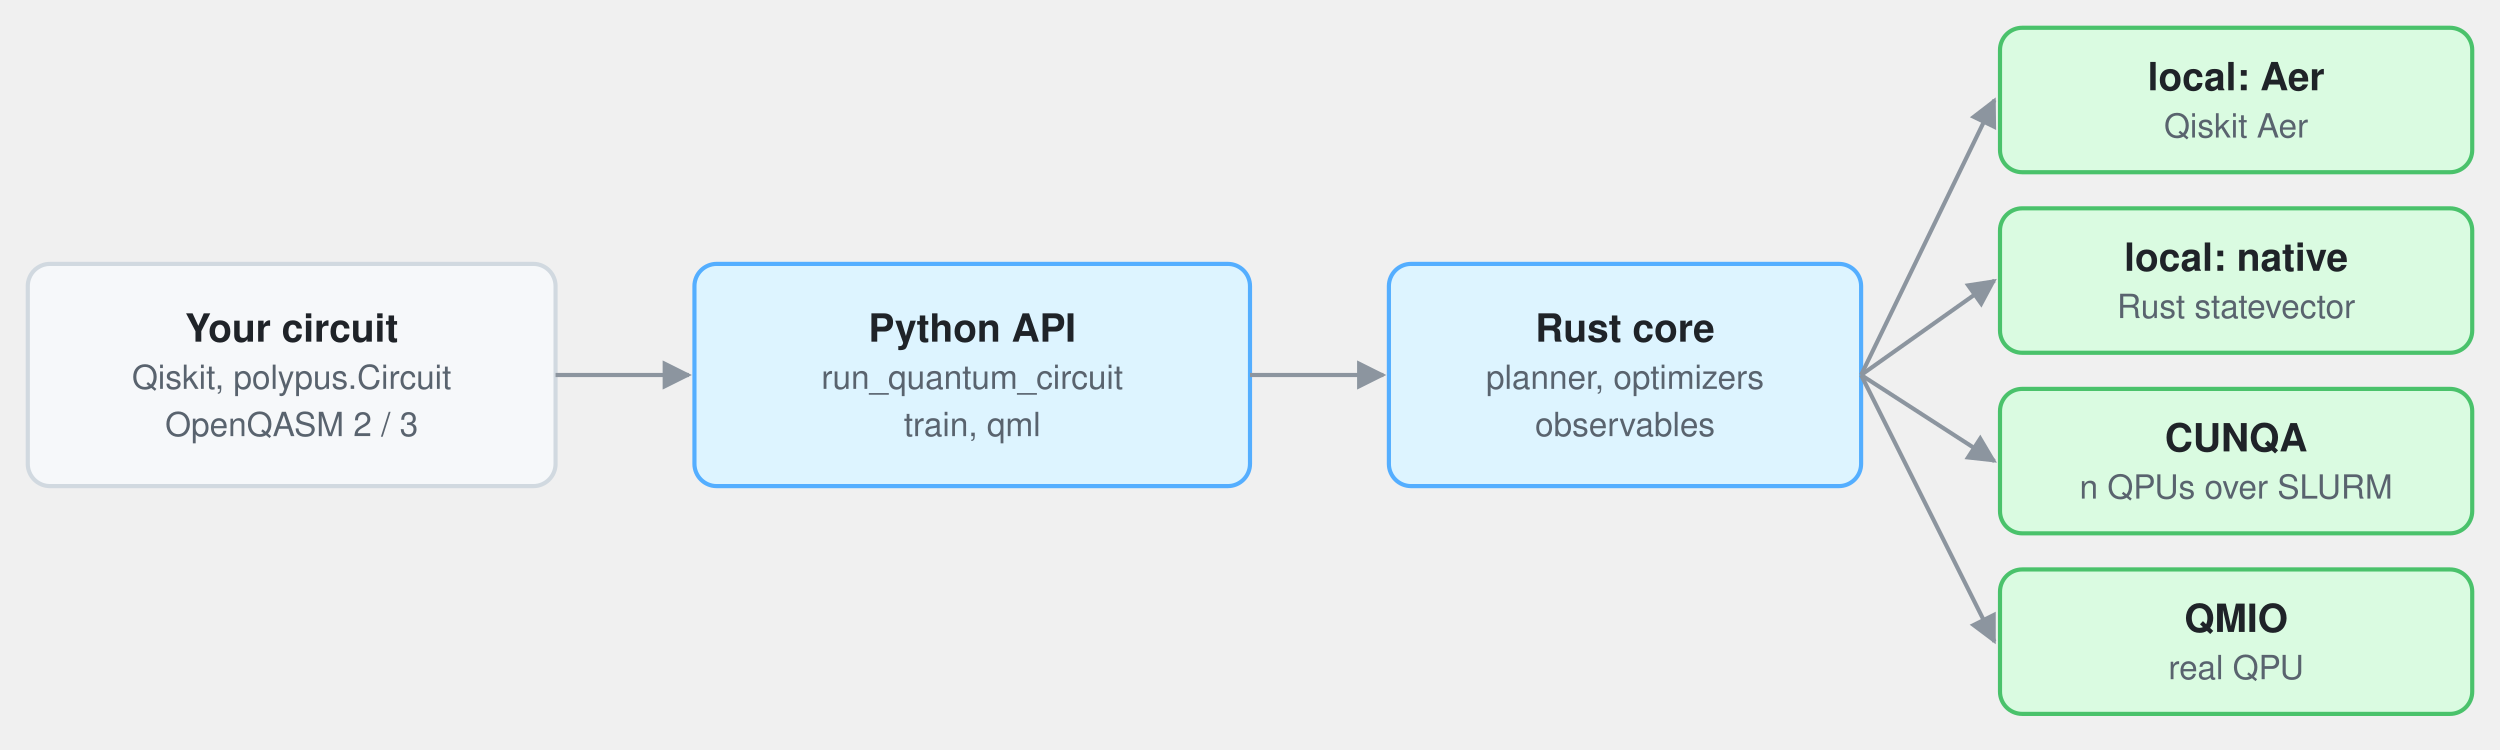
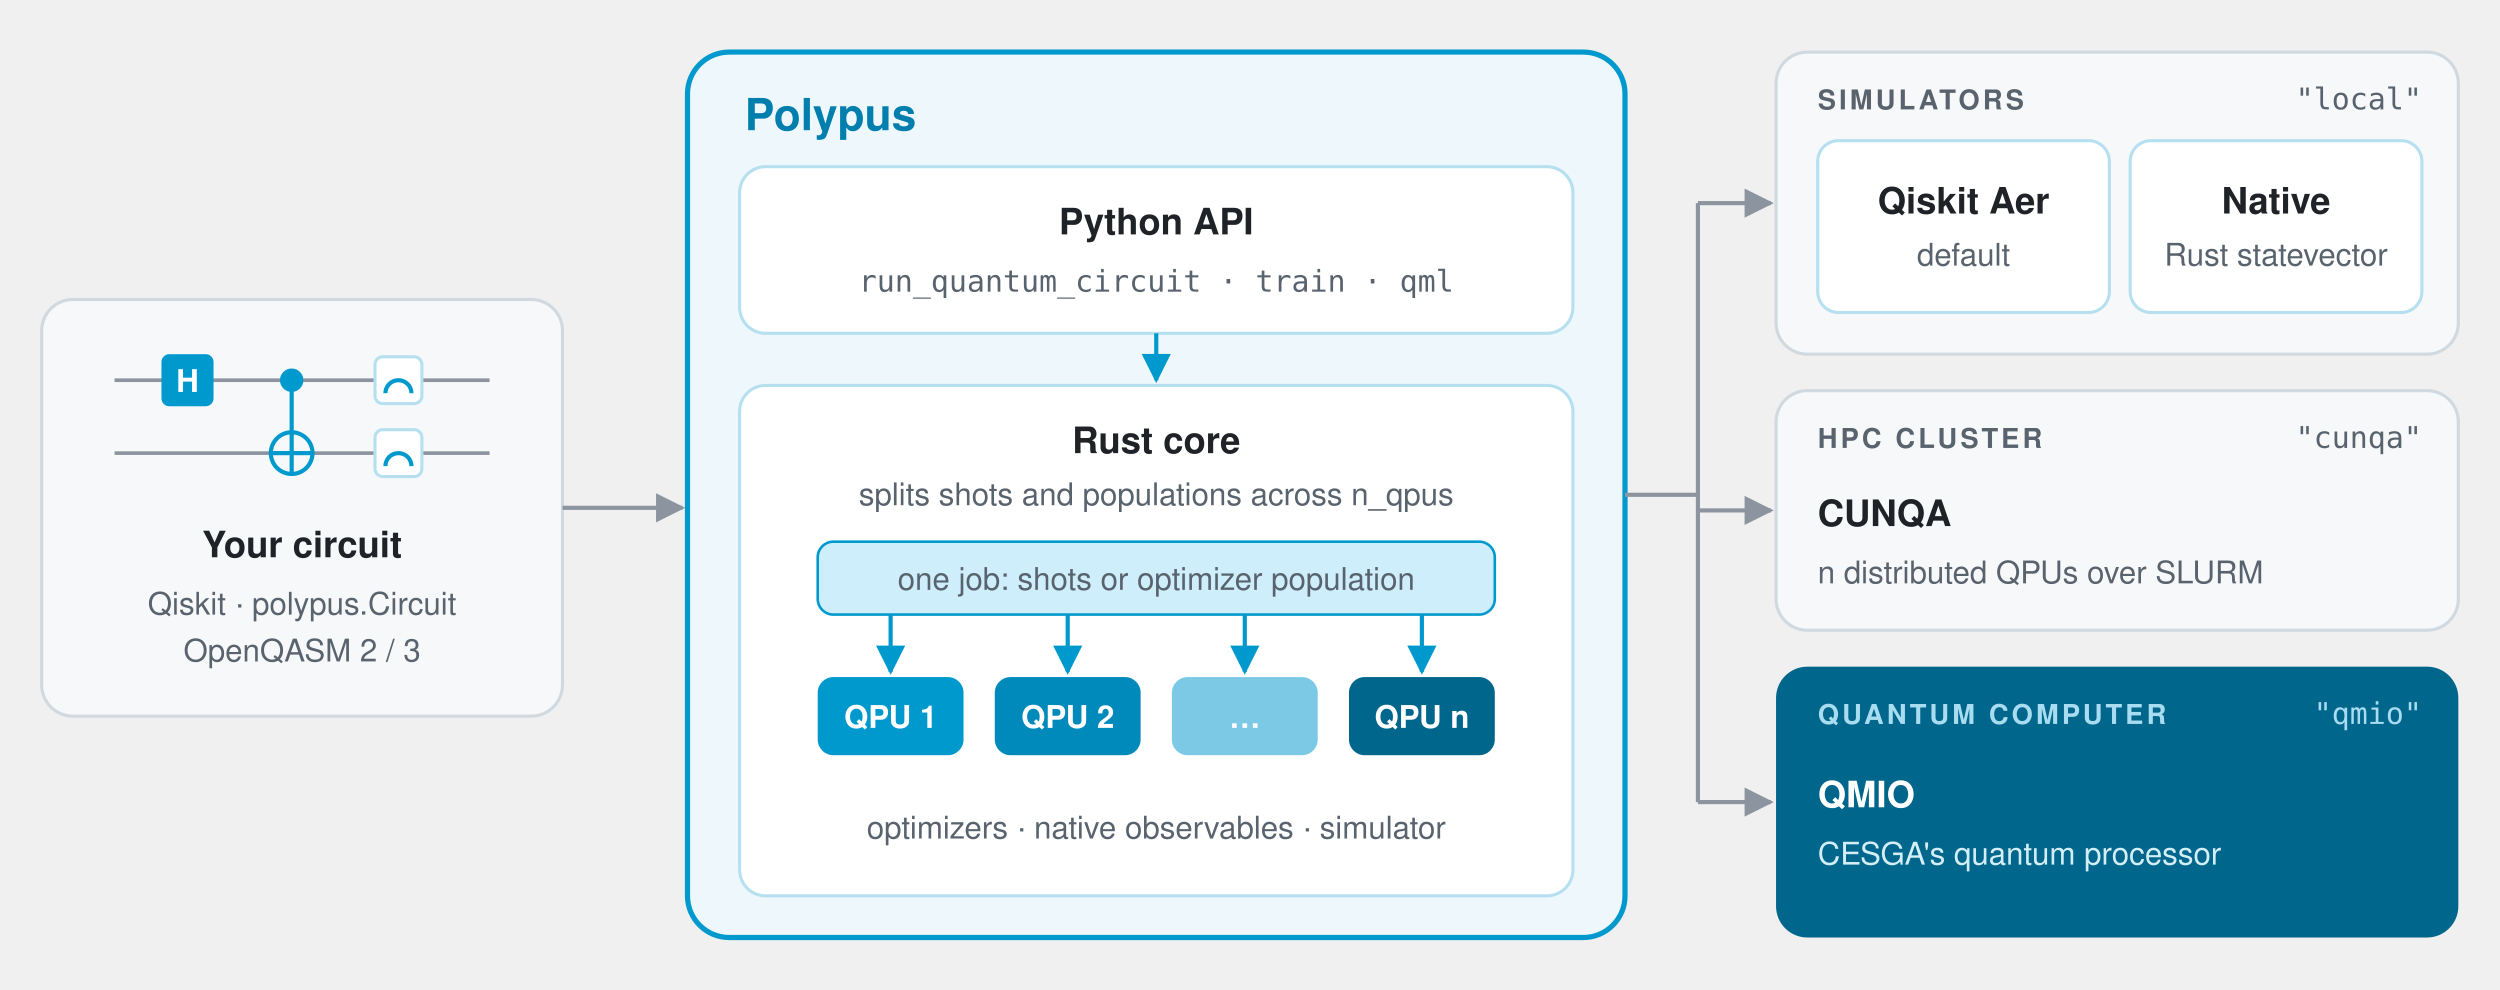
- <svg xmlns="http://www.w3.org/2000/svg" viewBox="0 0 900 270" width="900" height="270" role="img" aria-label="Polypus overview: circuits enter the Python API, the Rust core plans the work and runs it on local Aer, the native simulator, CUNQA or QMIO">
+ <svg xmlns="http://www.w3.org/2000/svg" viewBox="0 0 960 380" width="960" height="380" role="img" aria-label="Polypus overview: your circuit enters the Python API; the Rust core splits shots and optimizer populations across n QPUs and runs them on local simulators (Qiskit Aer, native Rust), on an HPC cluster through CUNQA, or on the QMIO quantum computer">
  <style>
- rect{stroke-width:1.5}
- .n{fill:#f6f8fa;stroke:#d1d9e0}.p{fill:#ddf4ff;stroke:#54aeff}.b{fill:#dafbe1;stroke:#4ac26b}
- text{fill:#1f2328;text-anchor:middle;font-family:-apple-system,BlinkMacSystemFont,"Segoe UI",Helvetica,Arial,sans-serif}
- .t{font-size:14px;font-weight:600}.s{font-size:12px;fill:#59636e}
- .a{stroke:#8c959f;stroke-width:1.5}.ah{fill:#8c959f}
- @media (prefers-color-scheme:dark){.n{fill:#151b23;stroke:#3d444d}.p{fill:#0c2d6b;stroke:#1f6feb}.b{fill:#0f3d1f;stroke:#2ea043}text{fill:#e6edf3}.s{fill:#9198a1}.a{stroke:#656c76}.ah{fill:#656c76}}
+ text{font-family:-apple-system,BlinkMacSystemFont,"Segoe UI",Helvetica,Arial,sans-serif;fill:#1f2328}
+ .c{text-anchor:middle}.t{font-size:14px;font-weight:600}.h{font-size:17px;font-weight:700;fill:#007ead}
+ .s{font-size:12px;fill:#59636e}.m{font-family:ui-monospace,SFMono-Regular,Menlo,Consolas,monospace;font-size:11.5px;fill:#59636e}
+ .k{font-size:10.5px;font-weight:700;letter-spacing:1.2px;fill:#59636e}.tag{text-anchor:end}
+ .n{fill:#f6f8fa;stroke:#d1d9e0;stroke-width:1.2}.card{fill:#ffffff;stroke:#b6e0f0;stroke-width:1.2}
+ .brand{fill:#eef8fc;stroke:#0099cd;stroke-width:2}.bar{fill:#cdeefa;stroke:#0099cd;stroke-width:1}
+ .q1{fill:#0099cd}.q2{fill:#008abb}.q3{fill:#7cc9e6}.q4{fill:#00668c}.w{fill:#ffffff;font-size:12px;font-weight:600}
+ .qpu{fill:#00668c}.qt{fill:#ffffff}.qs{fill:#d4eef8}.qk{fill:#a8dcf0}
+ .a{stroke:#8c959f;stroke-width:1.6;fill:none}.ab{stroke:#0099cd;stroke-width:1.6;fill:none}.ah{fill:#8c959f}.abh{fill:#0099cd}
+ .wire{stroke:#8c959f;stroke-width:1.4}.g{fill:#0099cd}.gs{stroke:#0099cd;stroke-width:1.6;fill:none}
+ @media (prefers-color-scheme:dark){
+ text{fill:#e6edf3}.h{fill:#4cc3ec}.s,.m,.k{fill:#9198a1}
+ .n{fill:#151b23;stroke:#3d444d}.card{fill:#0d1117;stroke:#1f4d63}.brand{fill:#0a2633;stroke:#1aa7d9}.bar{fill:#0d3a4d;stroke:#1aa7d9}
+ .q3{fill:#2d7f9e}.qpu{fill:#007ead}.qt,.w{fill:#ffffff}.qs{fill:#d4eef8}.qk{fill:#bfe6f5}
+ .a{stroke:#656c76}.ah{fill:#656c76}.wire{stroke:#656c76}
+ }
</style>
  <defs>
    <marker id="m" viewBox="0 0 10 10" refX="9" refY="5" markerWidth="7" markerHeight="7" orient="auto">
      <path d="M0,0L10,5L0,10z" class="ah" />
    </marker>
+     <marker id="mb" viewBox="0 0 10 10" refX="9" refY="5" markerWidth="7" markerHeight="7" orient="auto">
+       <path d="M0,0L10,5L0,10z" class="abh" />
+     </marker>
  </defs>
-   <rect class="n" x="10" y="95" width="190" height="80" rx="8" />
-   <text x="105.0" y="123.0" class="t">Your circuit</text>
-   <text x="105.0" y="140.0" class="s">Qiskit, polypus.Circuit</text>
-   <text x="105.0" y="157.0" class="s">OpenQASM 2 / 3</text>
-   <rect class="p" x="250" y="95" width="200" height="80" rx="8" />
-   <text x="350.0" y="123.0" class="t">Python API</text>
-   <text x="350.0" y="140.0" class="s">run_quantum_circuit</text>
-   <text x="350.0" y="157.0" class="s">train, qml</text>
-   <rect class="p" x="500" y="95" width="170" height="80" rx="8" />
-   <text x="585.0" y="123.0" class="t">Rust core</text>
-   <text x="585.0" y="140.0" class="s">planner, optimizers</text>
-   <text x="585.0" y="157.0" class="s">observables</text>
-   <line x1="200" y1="135" x2="248" y2="135" class="a" marker-end="url(#m)" />
-   <line x1="450" y1="135" x2="498" y2="135" class="a" marker-end="url(#m)" />
-   <rect class="b" x="720" y="10" width="170" height="52" rx="8" />
-   <text x="805.0" y="32.5" class="t">local: Aer</text>
-   <text x="805.0" y="49.5" class="s">Qiskit Aer</text>
-   <line x1="670" y1="135" x2="718" y2="36" class="a" marker-end="url(#m)" />
-   <rect class="b" x="720" y="75" width="170" height="52" rx="8" />
-   <text x="805.0" y="97.5" class="t">local: native</text>
-   <text x="805.0" y="114.5" class="s">Rust statevector</text>
-   <line x1="670" y1="135" x2="718" y2="101" class="a" marker-end="url(#m)" />
-   <rect class="b" x="720" y="140" width="170" height="52" rx="8" />
-   <text x="805.0" y="162.5" class="t">CUNQA</text>
-   <text x="805.0" y="179.5" class="s">n QPUs over SLURM</text>
-   <line x1="670" y1="135" x2="718" y2="166" class="a" marker-end="url(#m)" />
-   <rect class="b" x="720" y="205" width="170" height="52" rx="8" />
-   <text x="805.0" y="227.5" class="t">QMIO</text>
-   <text x="805.0" y="244.5" class="s">real QPU</text>
-   <line x1="670" y1="135" x2="718" y2="231" class="a" marker-end="url(#m)" />
+   <rect class="n" x="16" y="115" width="200" height="160" rx="12" />
+   <line class="wire" x1="44" y1="146" x2="188" y2="146" />
+   <line class="wire" x1="44" y1="174" x2="188" y2="174" />
+   <rect class="g" x="62" y="136" width="20" height="20" rx="3" />
+   <text class="w c" x="72" y="150.5">H</text>
+   <circle class="g" cx="112" cy="146" r="4.5" />
+   <line class="gs" x1="112" y1="146" x2="112" y2="182" />
+   <circle class="gs" cx="112" cy="174" r="8" />
+   <line class="gs" x1="104" y1="174" x2="120" y2="174" />
+   <rect class="card" x="144" y="137" width="18" height="18" rx="3" />
+   <rect class="card" x="144" y="165" width="18" height="18" rx="3" />
+   <path class="gs" d="M148,151a5,5 0 0 1 10,0M148,179a5,5 0 0 1 10,0" />
+   <text class="t c" x="116" y="214">Your circuit</text>
+   <text class="s c" x="116" y="236">Qiskit · polypus.Circuit</text>
+   <text class="s c" x="116" y="254">OpenQASM 2 / 3</text>
+   <line class="a" x1="216" y1="195" x2="262" y2="195" marker-end="url(#m)" />
+   <rect class="brand" x="264" y="20" width="360" height="340" rx="16" />
+   <text class="h" x="286" y="50">Polypus</text>
+   <rect class="card" x="284" y="64" width="320" height="64" rx="10" />
+   <text class="t c" x="444" y="90">Python API</text>
+   <text class="m c" x="444" y="112">run_quantum_circuit · train · qml</text>
+   <line class="ab" x1="444" y1="128" x2="444" y2="146" marker-end="url(#mb)" />
+   <rect class="card" x="284" y="148" width="320" height="196" rx="10" />
+   <text class="t c" x="444" y="174">Rust core</text>
+   <text class="s c" x="444" y="194">splits shots and populations across n_qpus</text>
+   <rect class="bar" x="314" y="208" width="260" height="28" rx="6" />
+   <text class="s c" x="444" y="226.5">one job: shots or optimizer population</text>
+   <line class="ab" x1="342" y1="236" x2="342" y2="258" marker-end="url(#mb)" />
+   <line class="ab" x1="410" y1="236" x2="410" y2="258" marker-end="url(#mb)" />
+   <line class="ab" x1="478" y1="236" x2="478" y2="258" marker-end="url(#mb)" />
+   <line class="ab" x1="546" y1="236" x2="546" y2="258" marker-end="url(#mb)" />
+   <rect class="q1" x="314" y="260" width="56" height="30" rx="6" />
+   <text class="w c" x="342" y="279.5">QPU 1</text>
+   <rect class="q2" x="382" y="260" width="56" height="30" rx="6" />
+   <text class="w c" x="410" y="279.5">QPU 2</text>
+   <rect class="q3" x="450" y="260" width="56" height="30" rx="6" />
+   <text class="w c" x="478" y="279.5">…</text>
+   <rect class="q4" x="518" y="260" width="56" height="30" rx="6" />
+   <text class="w c" x="546" y="279.5">QPU n</text>
+   <text class="s c" x="444" y="322">optimizers · native observables · simulator</text>
+   <line class="a" x1="624" y1="190" x2="652" y2="190" />
+   <path class="a" d="M652,78V308" />
+   <line class="a" x1="652" y1="78" x2="680" y2="78" marker-end="url(#m)" />
+   <line class="a" x1="652" y1="196" x2="680" y2="196" marker-end="url(#m)" />
+   <line class="a" x1="652" y1="308" x2="680" y2="308" marker-end="url(#m)" />
+   <rect class="n" x="682" y="20" width="262" height="116" rx="12" />
+   <text class="k" x="698" y="42">SIMULATORS</text>
+   <text class="m tag" x="930" y="42">"local"</text>
+   <rect class="card" x="698" y="54" width="112" height="66" rx="8" />
+   <text class="t c" x="754" y="82">Qiskit Aer</text>
+   <text class="s c" x="754" y="102">default</text>
+   <rect class="card" x="818" y="54" width="112" height="66" rx="8" />
+   <text class="t c" x="874" y="82">Native</text>
+   <text class="s c" x="874" y="102">Rust statevector</text>
+   <rect class="n" x="682" y="150" width="262" height="92" rx="12" />
+   <text class="k" x="698" y="172">HPC CLUSTER</text>
+   <text class="m tag" x="930" y="172">"cunqa"</text>
+   <text class="t" x="698" y="202">CUNQA</text>
+   <text class="s" x="698" y="224">n distributed QPUs over SLURM</text>
+   <rect class="qpu" x="682" y="256" width="262" height="104" rx="12" />
+   <text class="k qk" x="698" y="278">QUANTUM COMPUTER</text>
+   <text class="m tag qk" x="930" y="278">"qmio"</text>
+   <text class="t qt" x="698" y="310">QMIO</text>
+   <text class="s qs" x="698" y="332">CESGA's quantum processor</text>
</svg>
